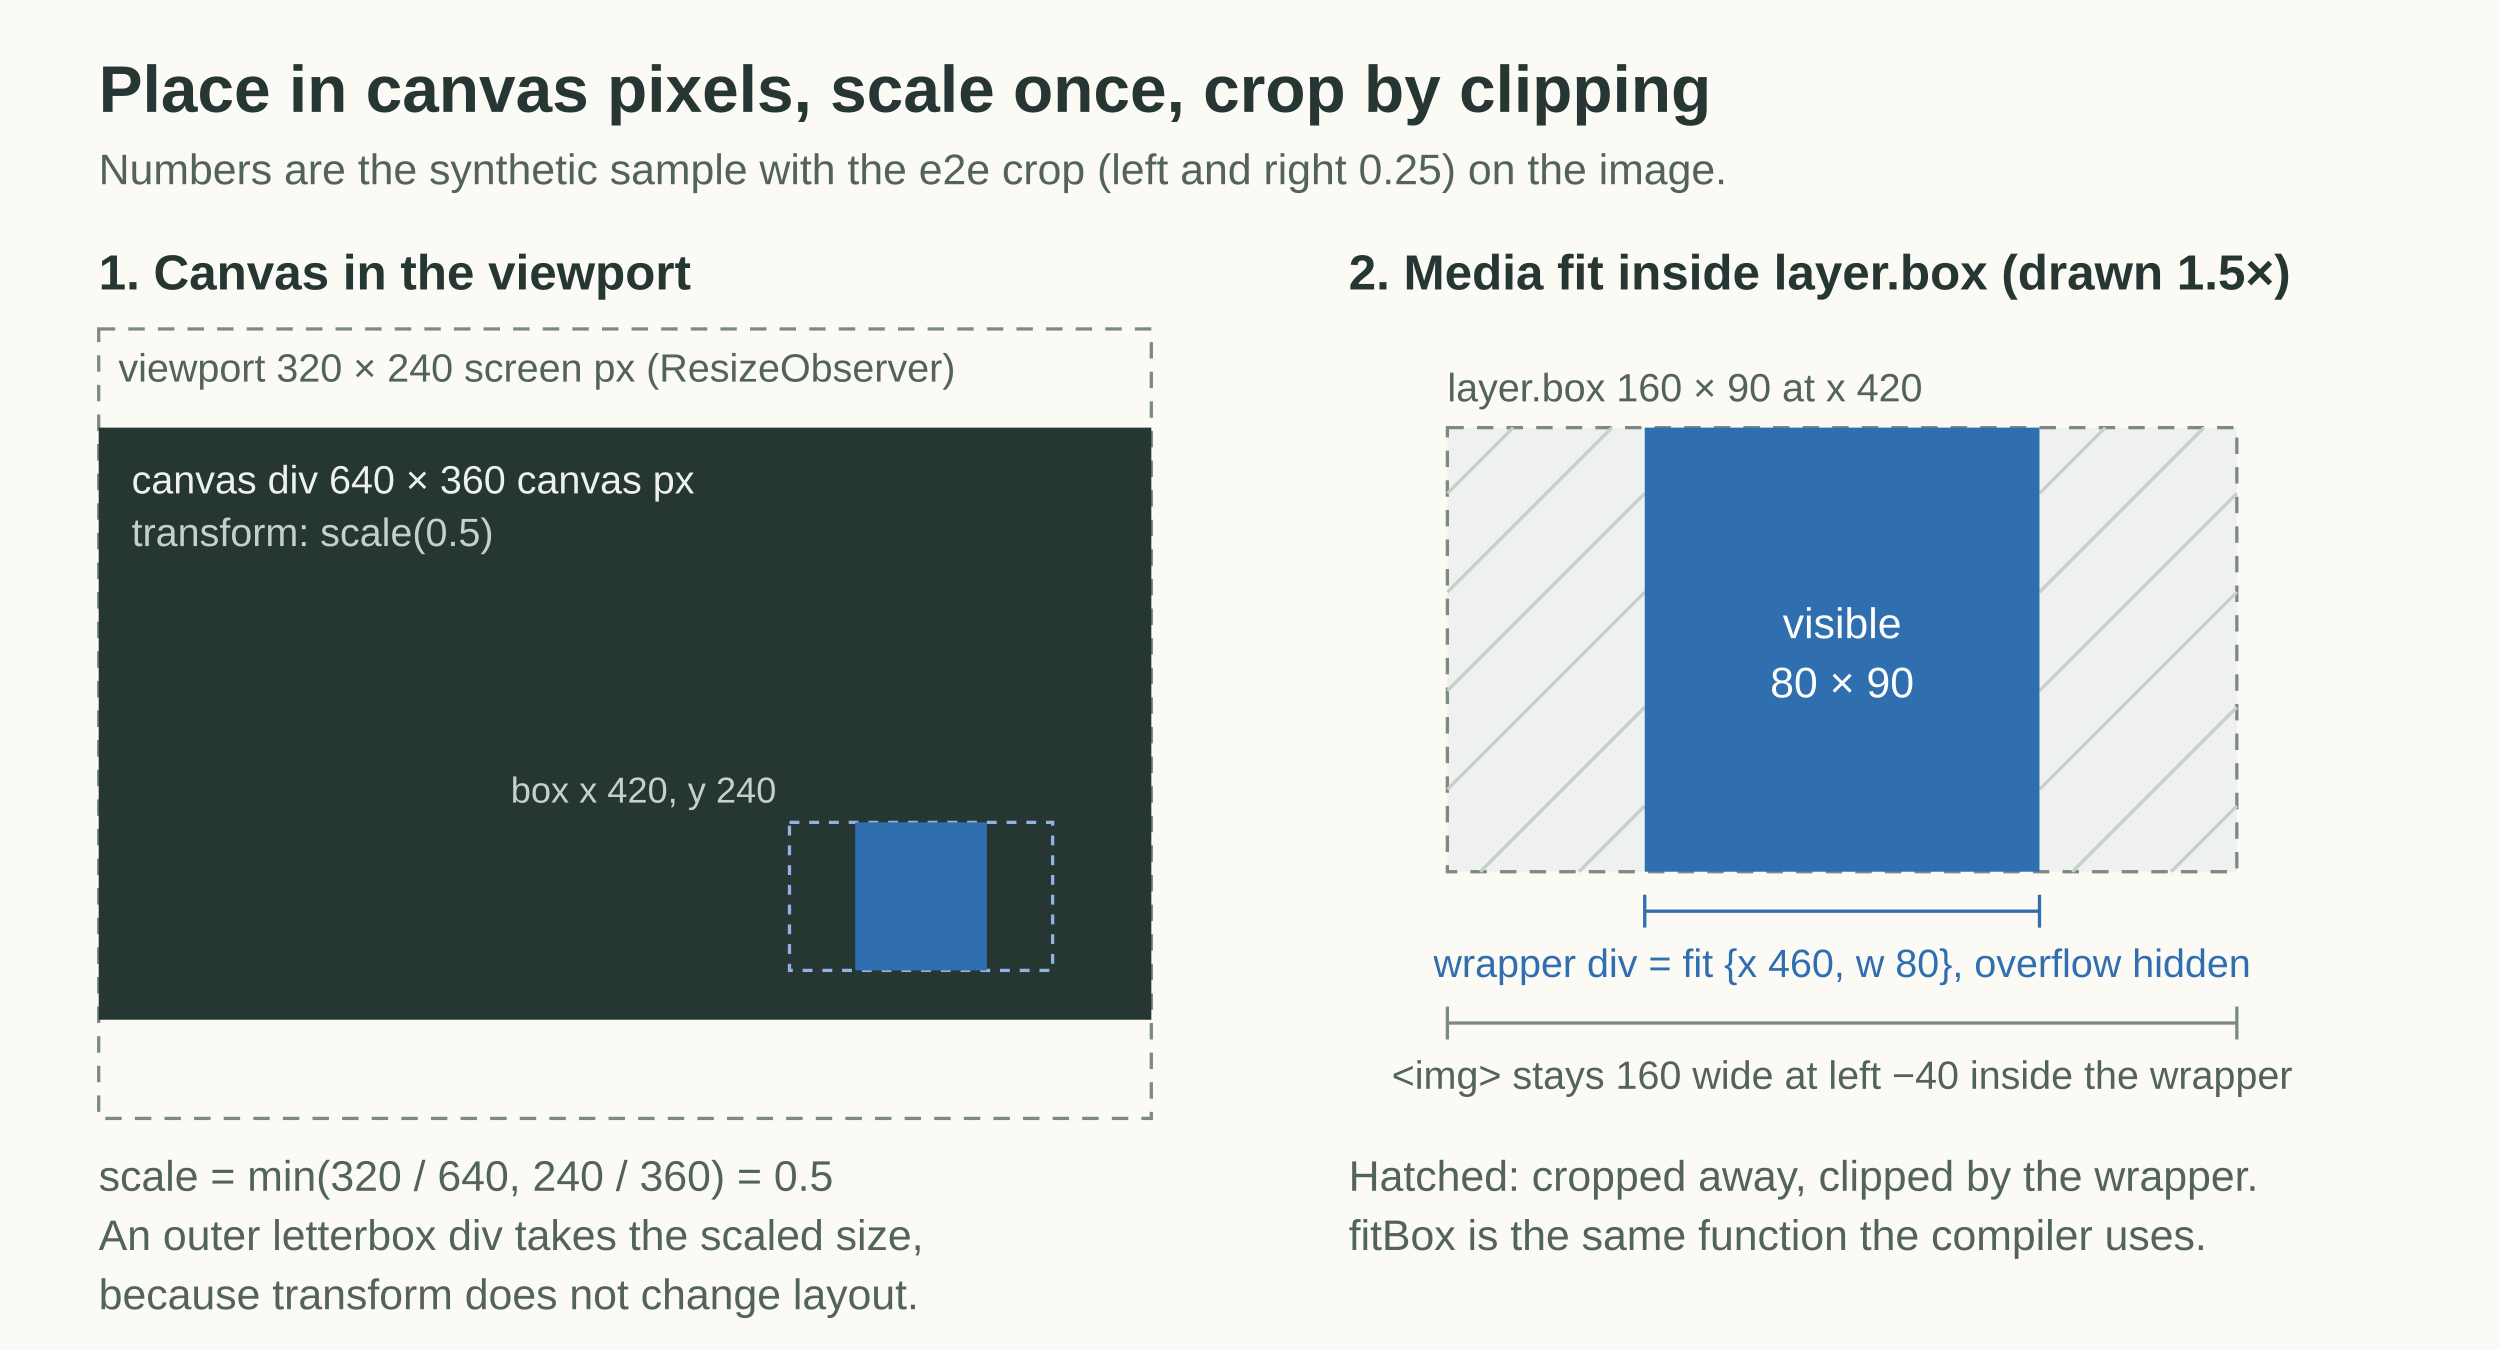
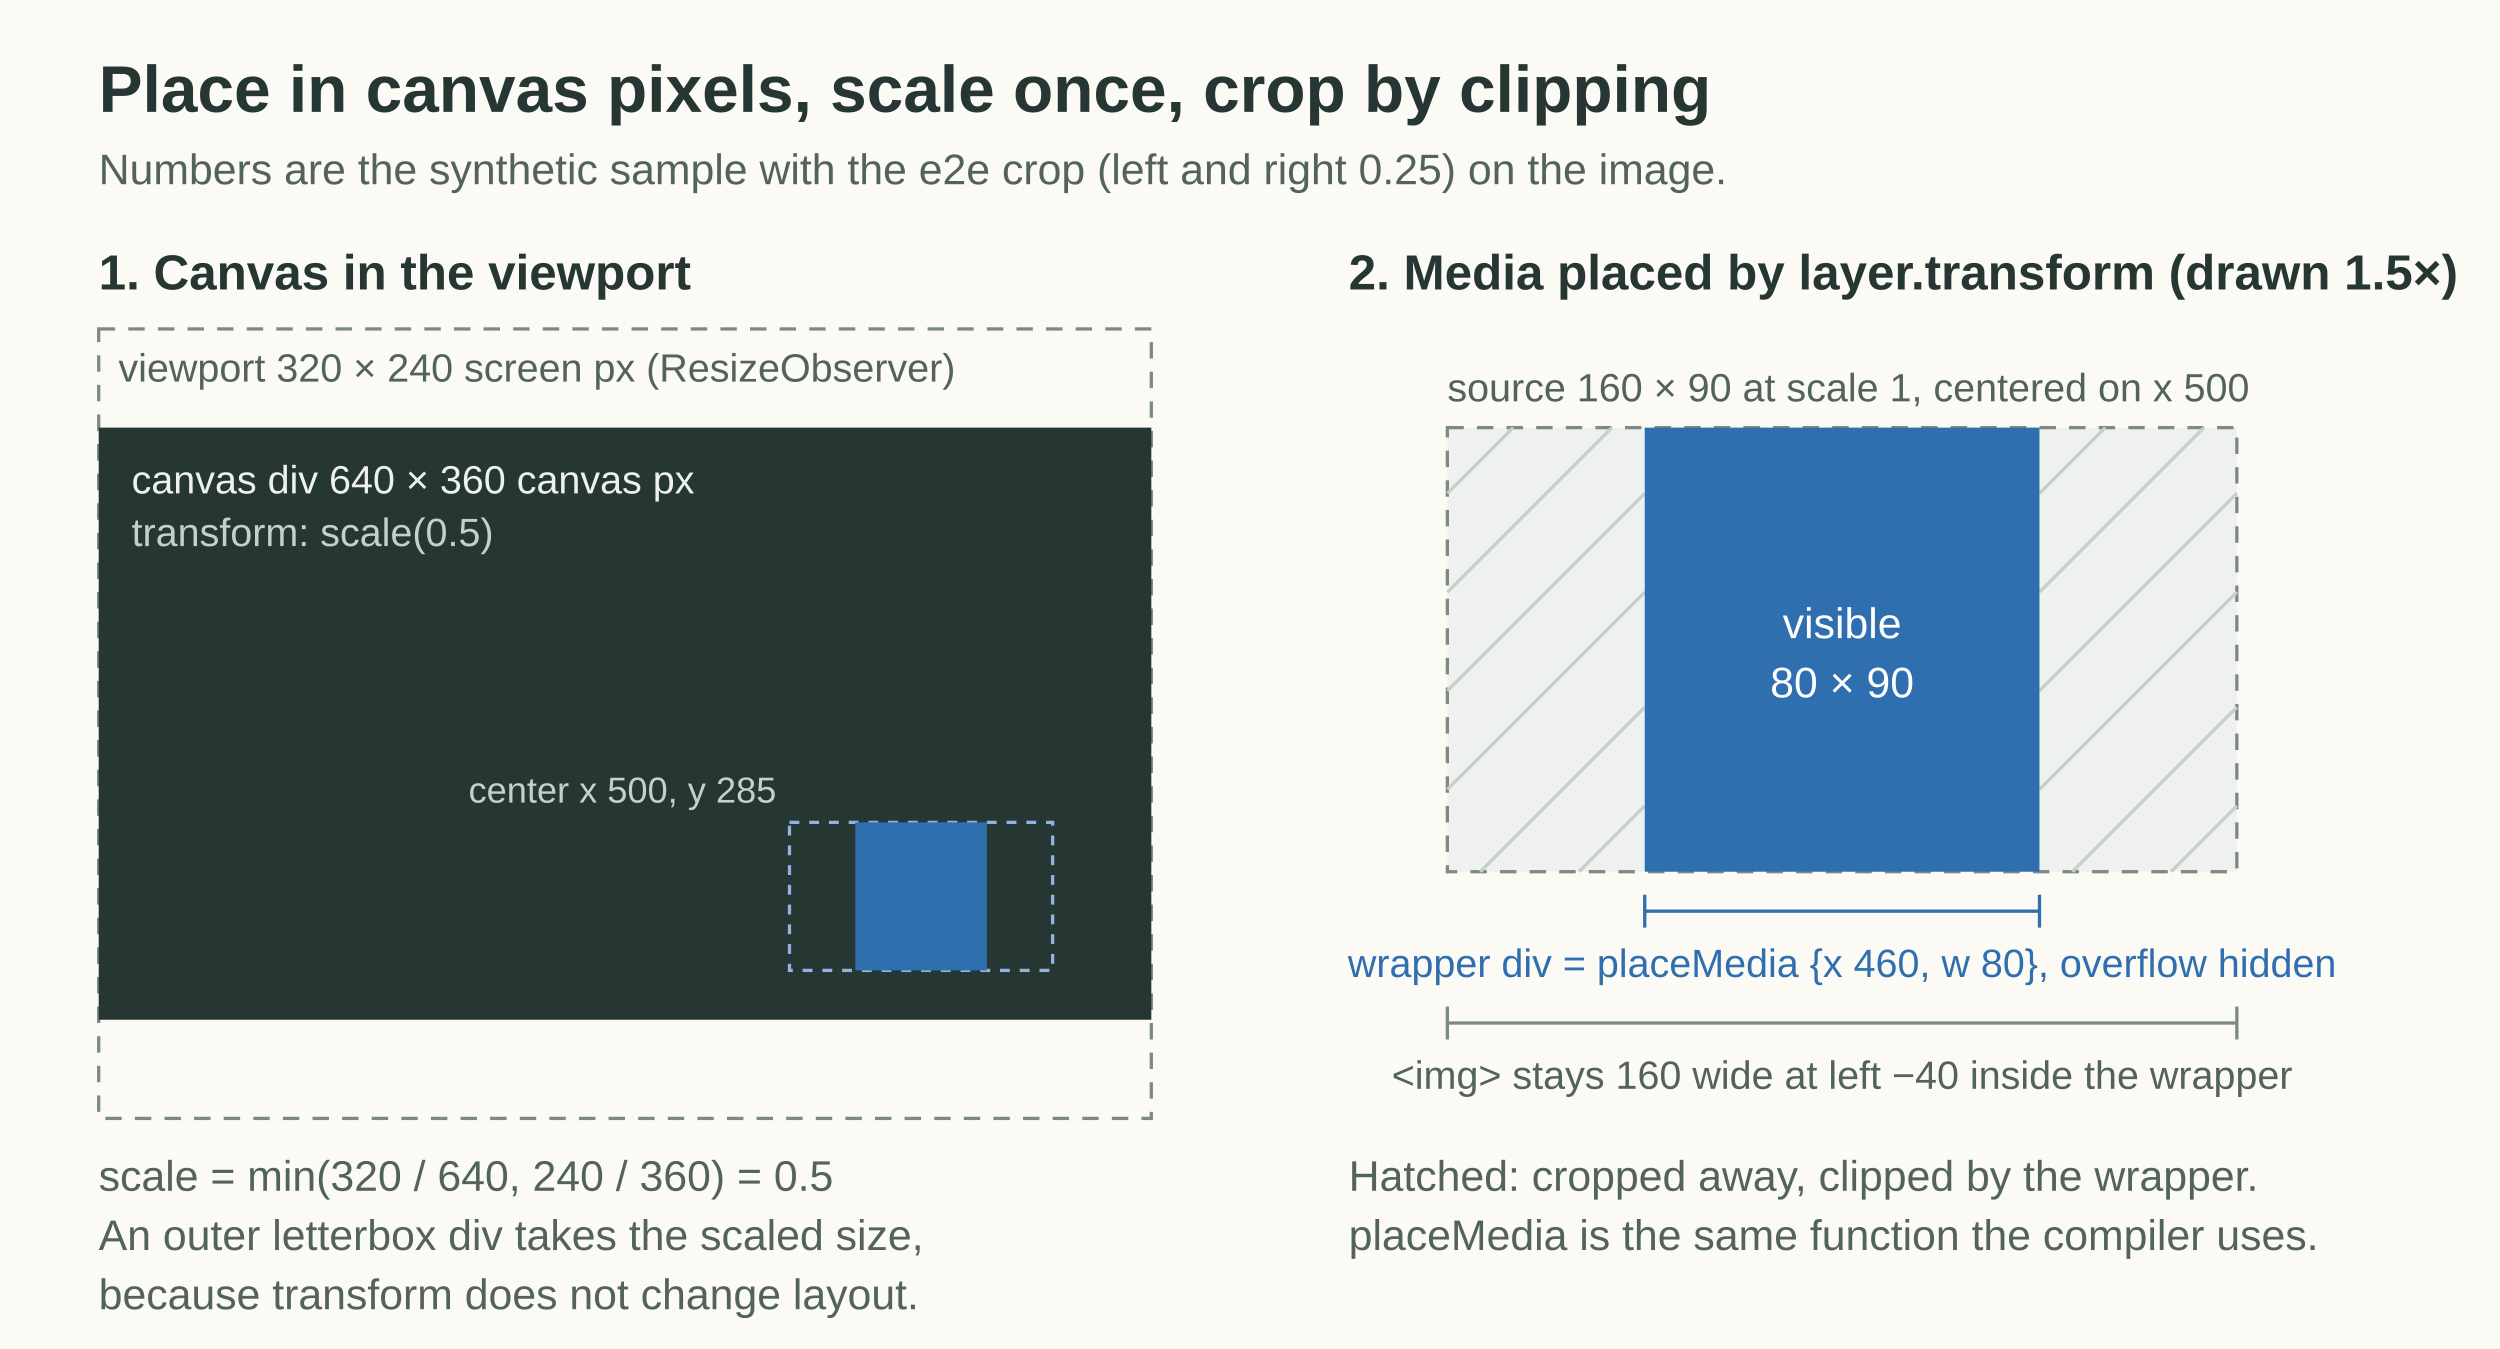
<svg xmlns="http://www.w3.org/2000/svg" width="760" height="410" viewBox="0 0 760 410" role="img" aria-labelledby="title desc">
  <rect width="760" height="410" fill="#fcfaf5" />
  <g font-family="Arial,sans-serif" font-size="15" fill="#263632">
    <text x="30" y="34" font-size="20" font-weight="700">Place in canvas pixels, scale once, crop by clipping</text>
    <text x="30" y="56" font-size="13" fill="#52625d">Numbers are the synthetic sample with the e2e crop (left and right 0.25) on the image.</text>
    <text x="30" y="88" font-weight="700">1. Canvas in the viewport</text>
    <rect x="30" y="100" width="320" height="240" fill="none" stroke="#7d8a84" stroke-dasharray="5 4" />
    <text x="36" y="116" font-size="12" fill="#52625d">viewport 320 × 240 screen px (ResizeObserver)</text>
    <rect x="30" y="130" width="320" height="180" fill="#263632" />
    <text x="40" y="150" font-size="12" fill="#eef1ef">canvas div 640 × 360 canvas px</text>
    <text x="40" y="166" font-size="12" fill="#c6cfca">transform: scale(0.5)</text>
    <rect x="240" y="250" width="80" height="45" fill="none" stroke="#8fb4dd" stroke-dasharray="3 3" />
    <rect x="260" y="250" width="40" height="45" fill="#2f6fb0" />
-     <text x="236" y="244" font-size="11" fill="#c6cfca" text-anchor="end">box x 420, y 240</text>
+     <text x="236" y="244" font-size="11" fill="#c6cfca" text-anchor="end">center x 500, y 285</text>
    <text x="30" y="362" font-size="13" fill="#52625d">scale = min(320 / 640, 240 / 360) = 0.5</text>
    <text x="30" y="380" font-size="13" fill="#52625d">An outer letterbox div takes the scaled size,</text>
    <text x="30" y="398" font-size="13" fill="#52625d">because transform does not change layout.</text>
-     <text x="410" y="88" font-weight="700">2. Media fit inside layer.box (drawn 1.5×)</text>
+     <text x="410" y="88" font-weight="700">2. Media placed by layer.transform (drawn 1.5×)</text>
    <rect x="440" y="130" width="240" height="135" fill="#eef1ef" stroke="#7d8a84" stroke-dasharray="5 4" />
    <g fill="none" stroke="#c6cfca">
      <path d="M440 150 L460 130 M440 180 L490 130 M440 210 L500 150 M440 240 L500 180 M450 265 L500 215 M480 265 L500 245" />
      <path d="M620 150 L640 130 M620 180 L670 130 M620 210 L680 150 M620 240 L680 180 M630 265 L680 215 M660 265 L680 245" />
    </g>
    <rect x="500" y="130" width="120" height="135" fill="#2f6fb0" />
    <text x="560" y="194" font-size="13" fill="#ffffff" text-anchor="middle">visible</text>
    <text x="560" y="212" font-size="13" fill="#ffffff" text-anchor="middle">80 × 90</text>
-     <text x="440" y="122" font-size="12" fill="#52625d">layer.box 160 × 90 at x 420</text>
+     <text x="440" y="122" font-size="12" fill="#52625d">source 160 × 90 at scale 1, centered on x 500</text>
    <path d="M500 272 V282 M620 272 V282 M500 277 H620" stroke="#2f6fb0" />
-     <text x="560" y="297" font-size="12" fill="#2f6fb0" text-anchor="middle">wrapper div = fit {x 460, w 80}, overflow hidden</text>
+     <text x="560" y="297" font-size="12" fill="#2f6fb0" text-anchor="middle">wrapper div = placeMedia {x 460, w 80}, overflow hidden</text>
    <path d="M440 306 V316 M680 306 V316 M440 311 H680" stroke="#7d8a84" />
    <text x="560" y="331" font-size="12" fill="#52625d" text-anchor="middle">&lt;img&gt; stays 160 wide at left −40 inside the wrapper</text>
    <text x="410" y="362" font-size="13" fill="#52625d">Hatched: cropped away, clipped by the wrapper.</text>
-     <text x="410" y="380" font-size="13" fill="#52625d">fitBox is the same function the compiler uses.</text>
+     <text x="410" y="380" font-size="13" fill="#52625d">placeMedia is the same function the compiler uses.</text>
  </g>
</svg>
